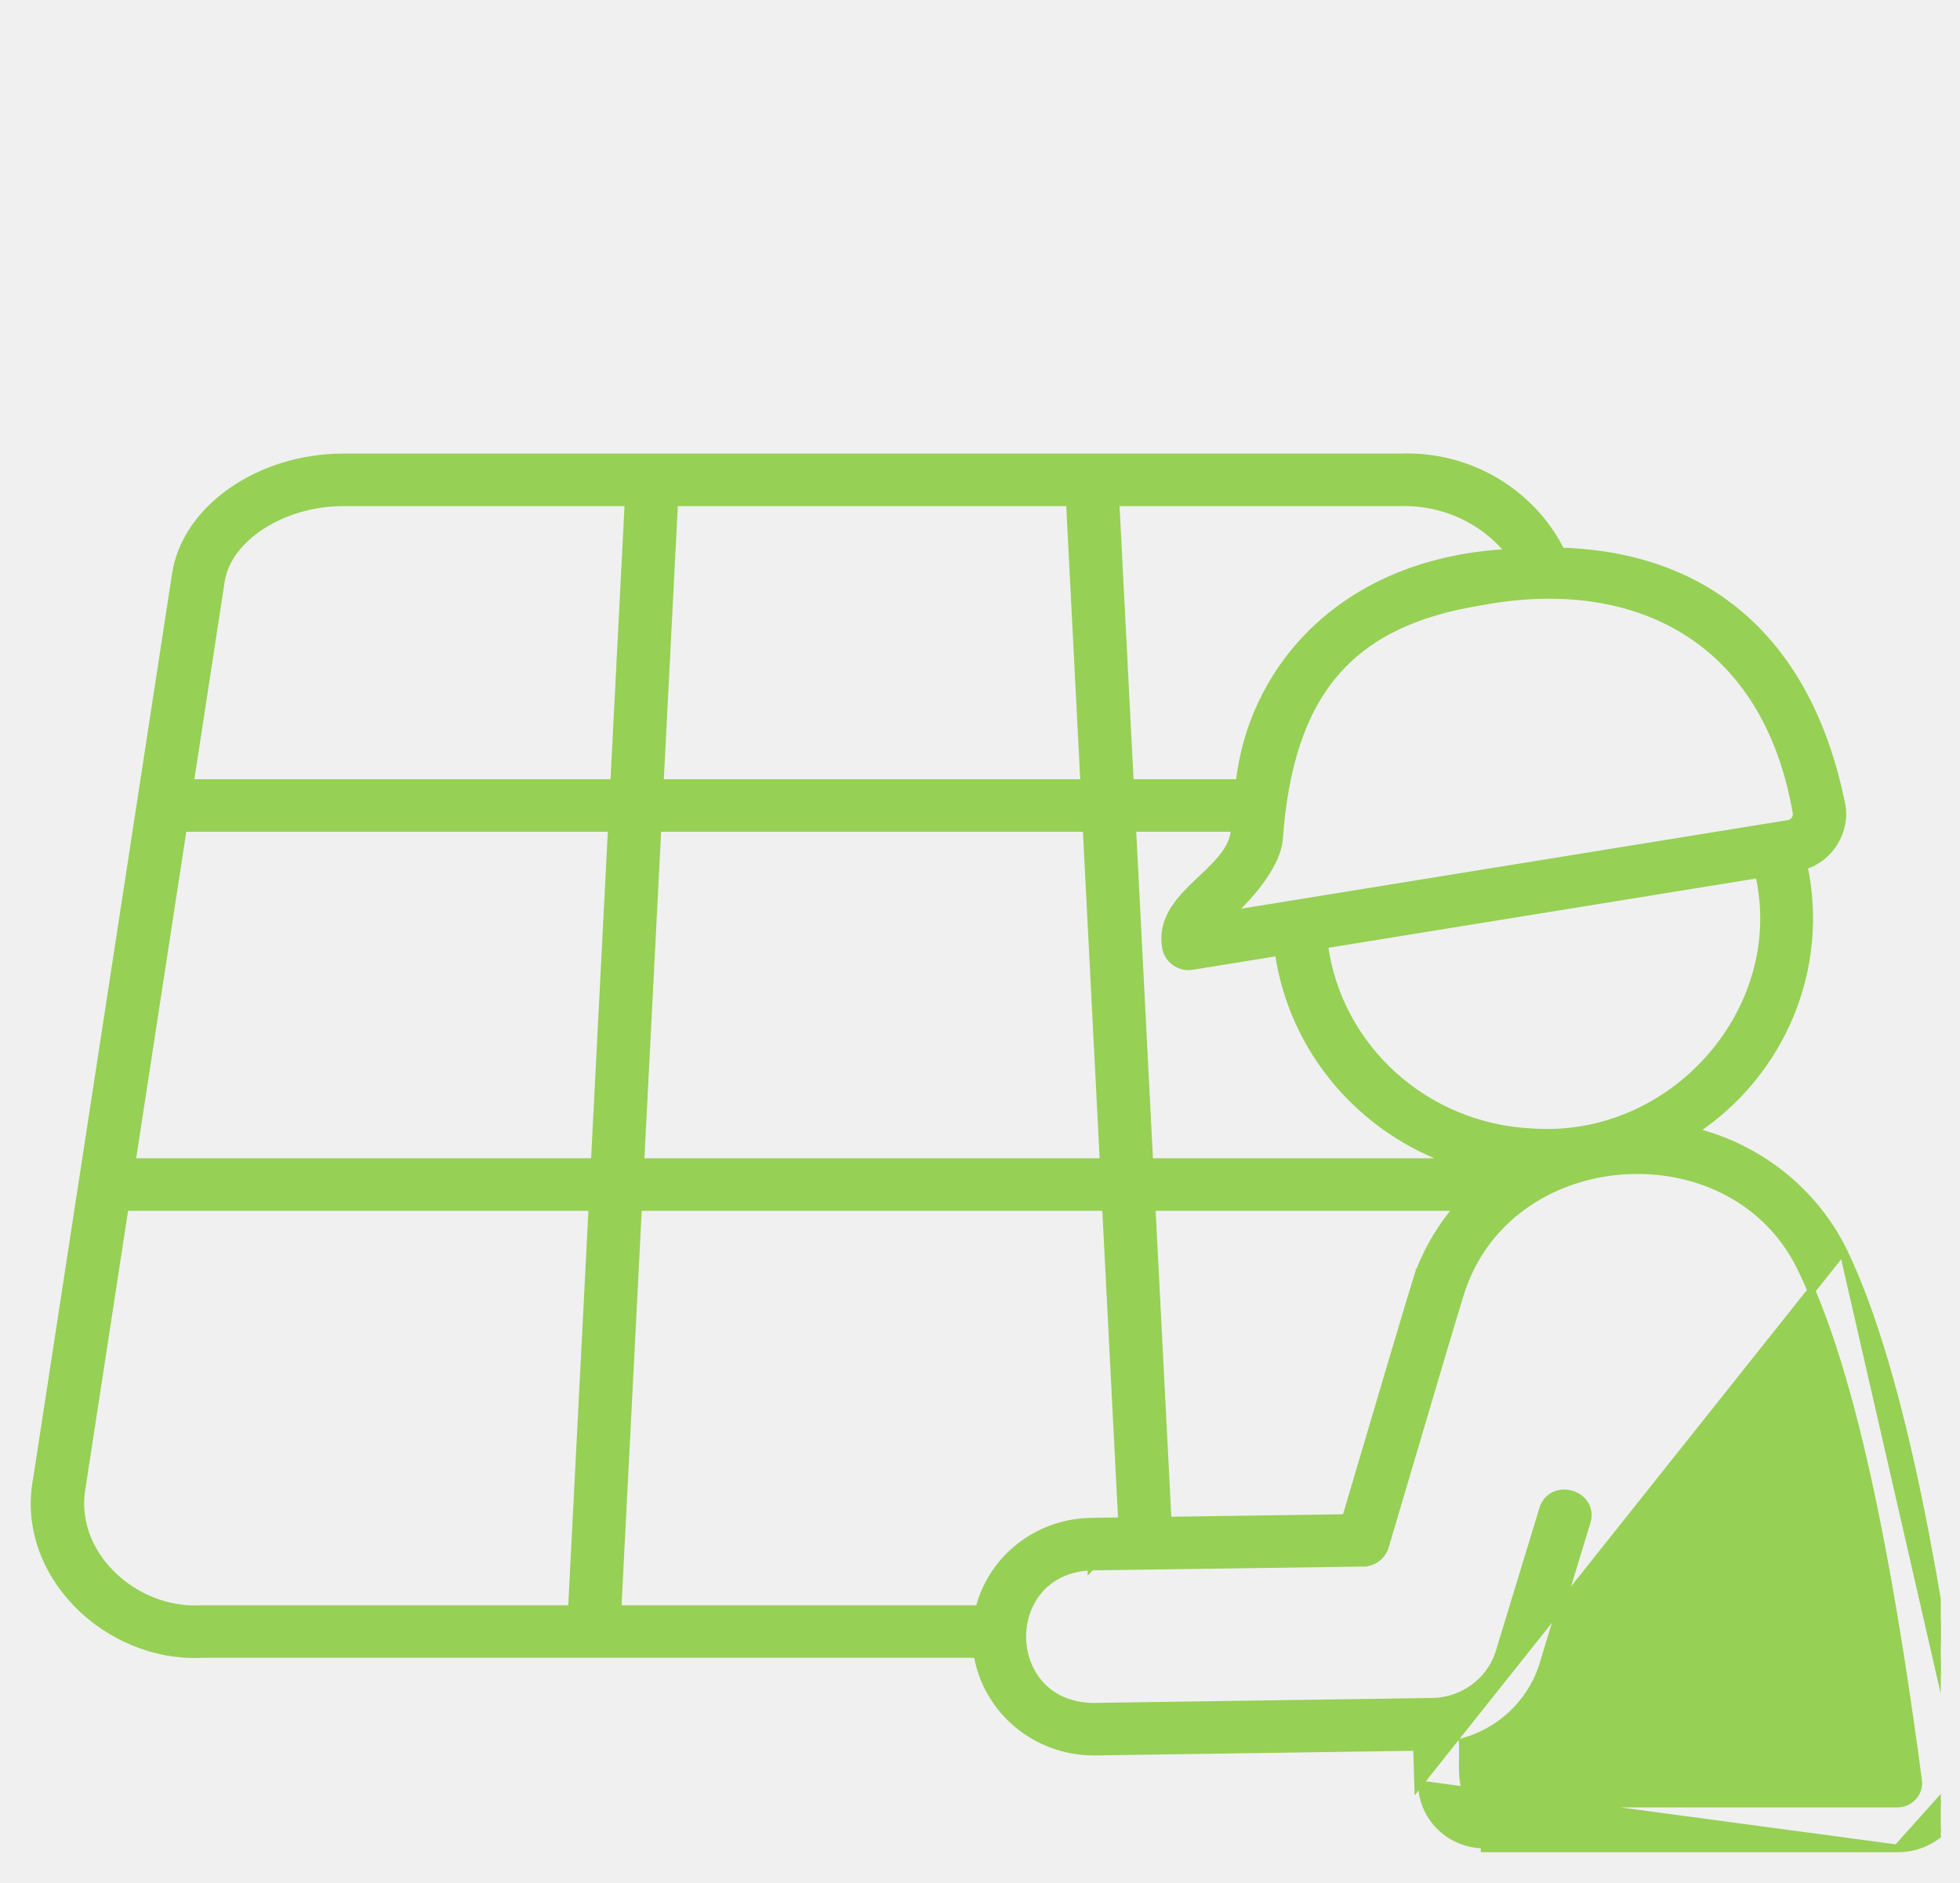
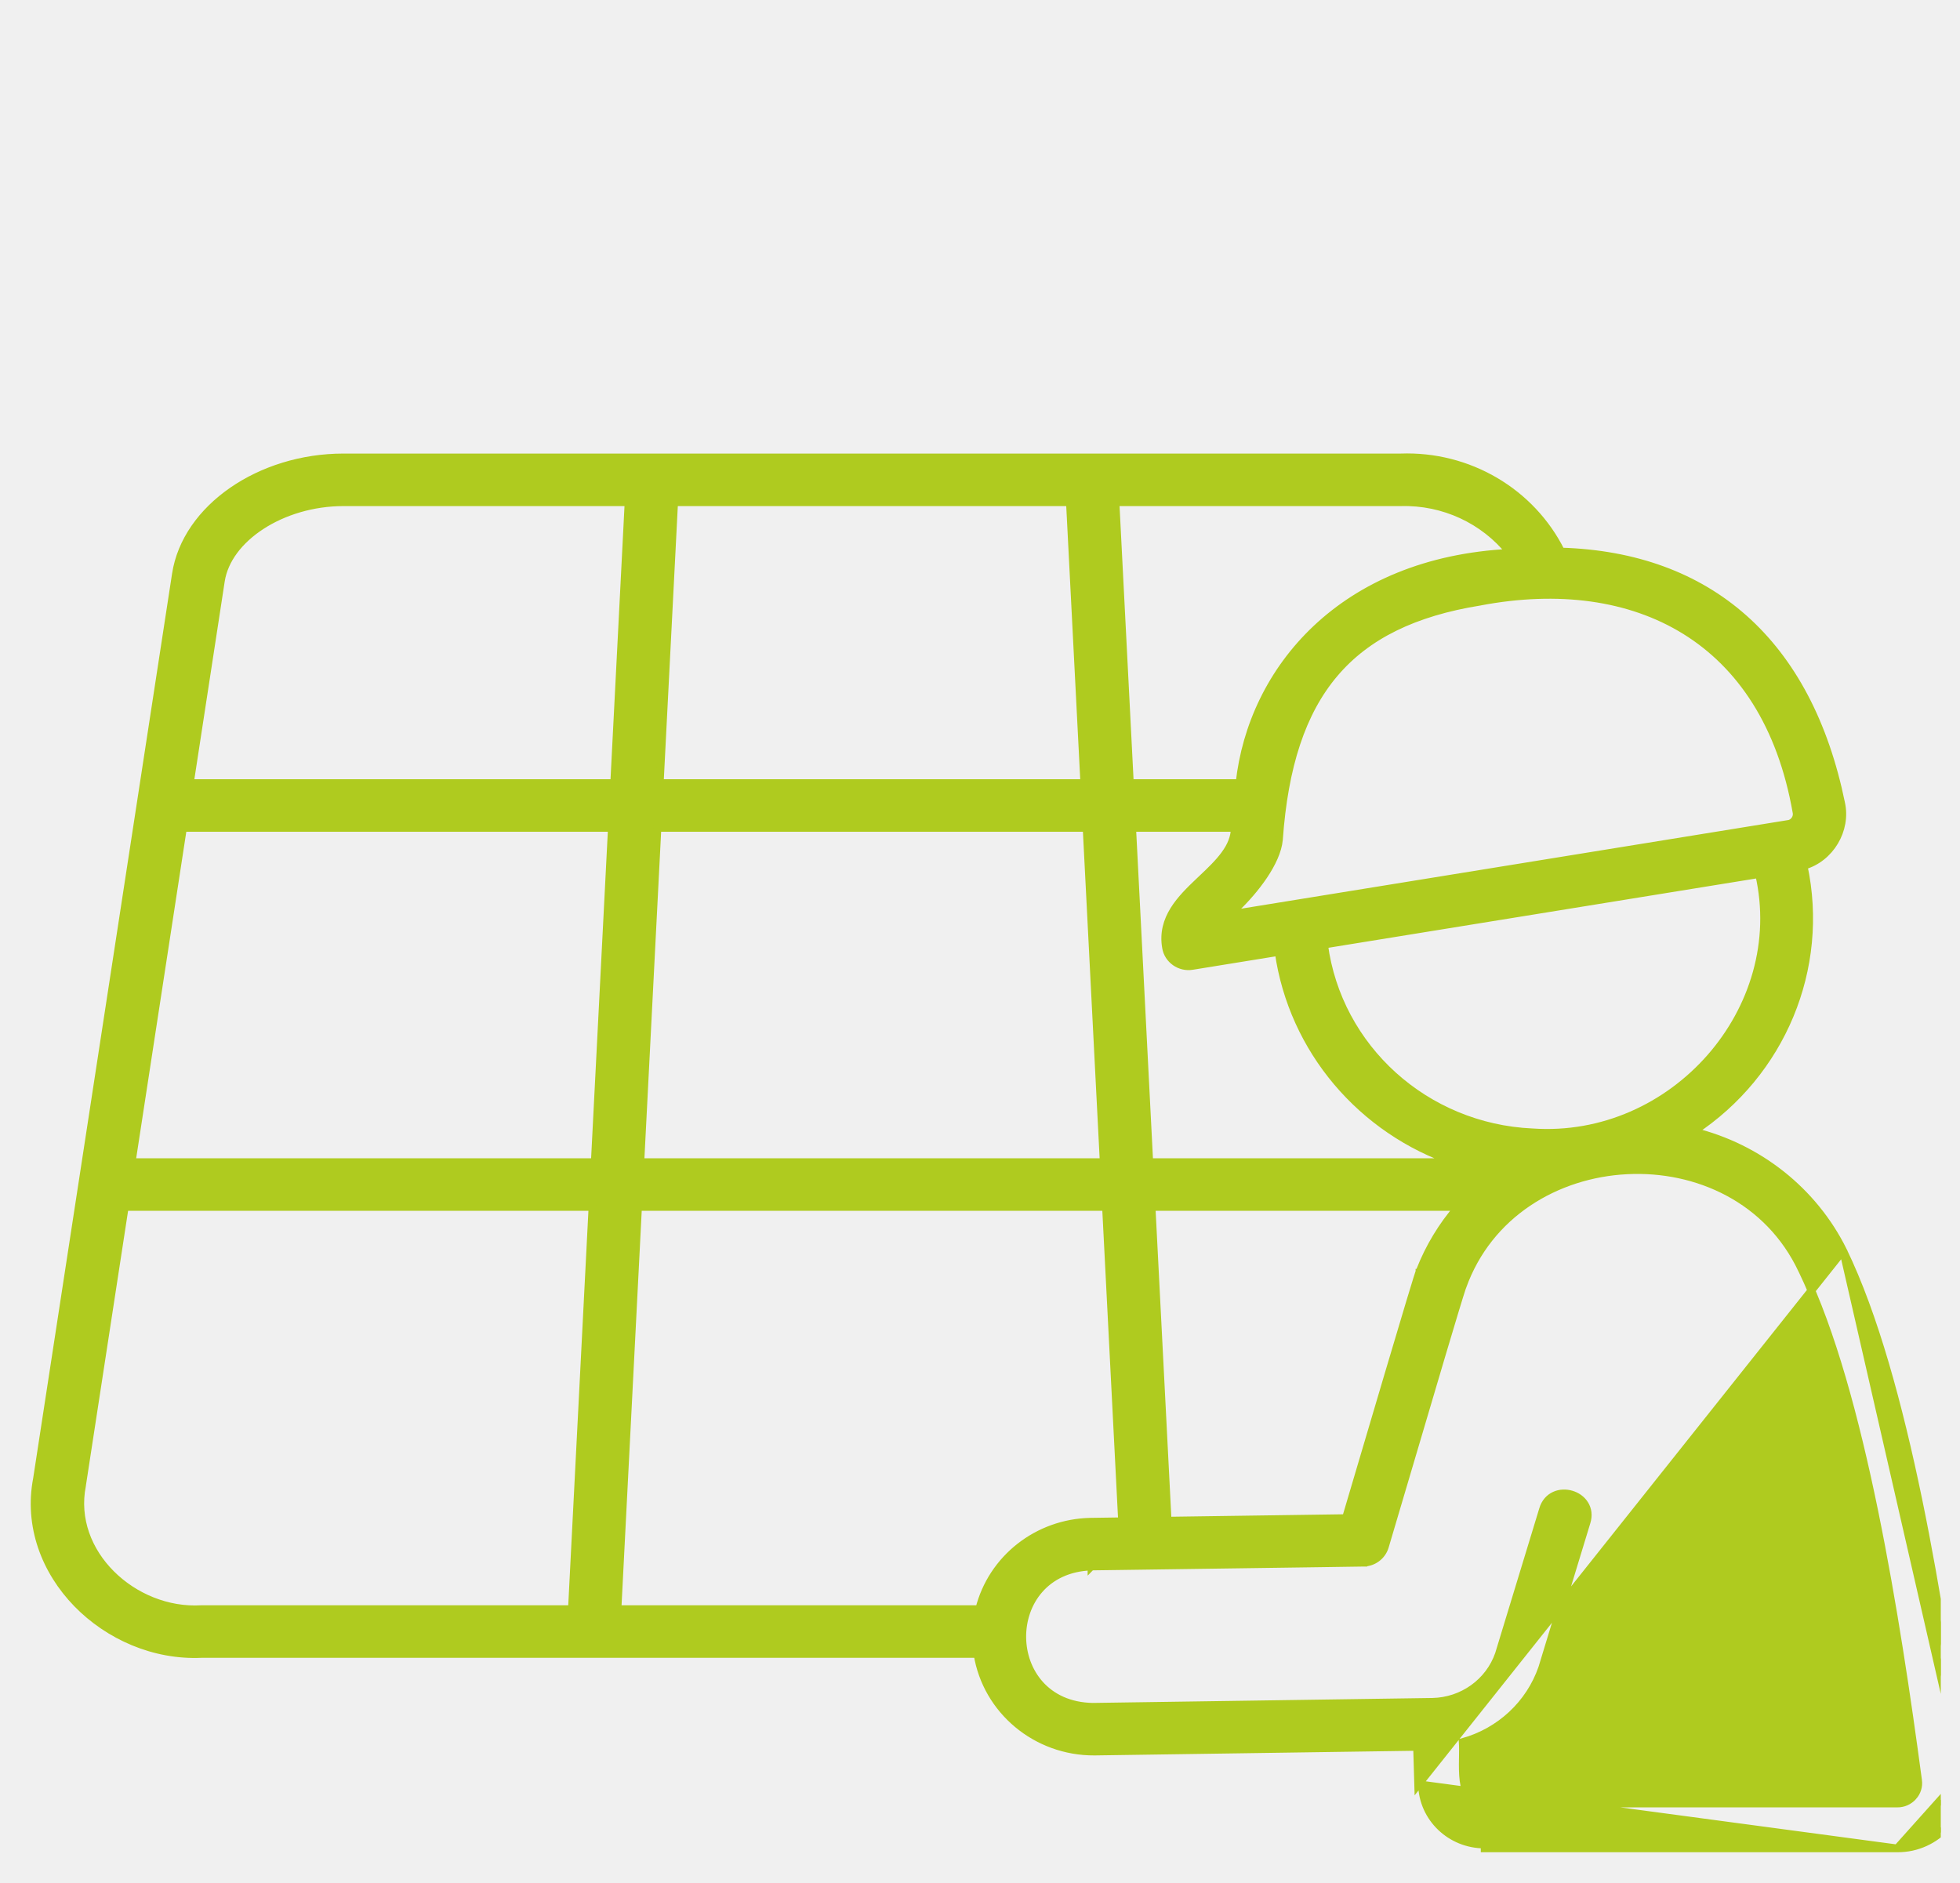
<svg xmlns="http://www.w3.org/2000/svg" width="51" height="49" viewBox="0 0 51 49" fill="none">
  <g clip-path="url(#clip0_165_8653)">
-     <path d="M47.959 32.545L47.959 32.546C48.768 34.214 49.406 36.561 49.914 39.018C50.422 41.477 50.8 44.052 51.084 46.179M47.959 32.545L51.084 46.18C51.084 46.18 51.084 46.18 51.084 46.179M47.959 32.545C47.189 30.992 45.759 29.86 44.061 29.444C46.359 27.933 47.501 25.198 46.931 22.531C47.624 22.335 48.062 21.592 47.907 20.899C47.479 18.812 46.621 17.197 45.376 16.092C44.143 14.997 42.539 14.41 40.619 14.352C39.844 12.798 38.208 11.837 36.445 11.903H8.935C6.77 11.903 4.841 13.22 4.576 14.943L4.576 14.943L0.963 38.476C0.724 39.712 1.183 40.883 2.004 41.728C2.825 42.572 4.012 43.097 5.243 43.041H25.434C25.669 44.507 26.962 45.59 28.48 45.581L28.481 45.581L36.872 45.459L36.901 46.444C36.901 46.444 36.901 46.444 36.901 46.444L47.959 32.545ZM51.084 46.179C51.227 47.19 50.401 48.111 49.365 48.1M51.084 46.179C51.084 46.179 51.084 46.179 51.084 46.179L49.365 48.1M49.365 48.1C49.365 48.1 49.365 48.1 49.365 48.1M49.365 48.1L49.365 48.1M49.365 48.1L38.631 48.1H38.631V48C37.746 48.002 37.022 47.31 37.001 46.442L49.365 48.1ZM39.873 29.466L39.87 29.466C37.091 29.34 34.812 27.276 34.453 24.581L45.771 22.747C46.578 26.264 43.552 29.722 39.873 29.466ZM30.383 39.571L29.965 31.409H37.946C37.523 31.899 37.187 32.456 36.951 33.057L36.949 33.059L36.946 33.067L36.944 33.071L36.939 33.084L36.938 33.085C36.937 33.087 36.937 33.089 36.936 33.09C36.935 33.094 36.933 33.099 36.931 33.104C36.928 33.112 36.925 33.122 36.921 33.133C36.909 33.168 36.892 33.221 36.871 33.289C36.828 33.426 36.767 33.627 36.692 33.875C36.543 34.37 36.34 35.051 36.124 35.779C35.899 36.535 35.661 37.341 35.455 38.039C35.277 38.642 35.122 39.164 35.021 39.505L30.383 39.571ZM36.934 33.126L37.028 33.131C37.022 33.145 37.013 33.172 37.001 33.211C36.994 33.209 36.988 33.207 36.984 33.205C36.969 33.195 36.95 33.173 36.944 33.163C36.935 33.145 36.934 33.128 36.934 33.126ZM46.744 21.128L46.744 21.128L46.745 21.133C46.777 21.269 46.679 21.42 46.54 21.44L46.538 21.44L31.992 23.797C32.039 23.753 32.087 23.707 32.137 23.661L32.137 23.661C32.408 23.404 32.678 23.095 32.888 22.781C33.096 22.47 33.251 22.143 33.279 21.852L33.279 21.85C33.414 19.936 33.876 18.527 34.721 17.529C35.564 16.533 36.8 15.932 38.512 15.657L38.512 15.657L38.515 15.656C40.548 15.272 42.407 15.516 43.854 16.413C45.299 17.309 46.347 18.863 46.744 21.128ZM36.446 13.07L36.449 13.07C37.56 13.039 38.615 13.53 39.294 14.383C34.915 14.601 32.577 17.435 32.253 20.377H29.4L29.026 13.07L36.446 13.07ZM15.981 20.377H4.941L5.748 15.118C5.833 14.566 6.223 14.055 6.803 13.679C7.381 13.304 8.138 13.07 8.935 13.07H16.355L15.981 20.377ZM15.416 31.409L14.881 41.874H5.241V41.874L5.235 41.874C4.357 41.925 3.493 41.561 2.893 40.961C2.293 40.362 1.962 39.533 2.135 38.657L2.135 38.657L2.135 38.653L3.247 31.409H15.416ZM28.778 31.409L29.196 39.587L28.379 39.599L28.378 39.599C26.997 39.625 25.809 40.561 25.48 41.874H16.068L16.603 31.409H28.778ZM49.78 46.751L49.779 46.751C49.676 46.868 49.526 46.935 49.367 46.933H49.366L38.632 46.933C38.632 46.933 38.632 46.933 38.632 46.933C38.434 46.931 38.313 46.864 38.235 46.766C38.152 46.664 38.105 46.515 38.082 46.336C38.059 46.157 38.06 45.96 38.063 45.768C38.063 45.754 38.063 45.739 38.064 45.724C38.066 45.587 38.068 45.451 38.06 45.333C39.029 45.065 39.805 44.344 40.129 43.403L40.129 43.403L40.13 43.4L41.283 39.616C41.283 39.616 41.283 39.616 41.283 39.616C41.341 39.435 41.315 39.272 41.233 39.143C41.153 39.016 41.024 38.929 40.885 38.889C40.746 38.848 40.59 38.851 40.453 38.914C40.314 38.977 40.201 39.099 40.148 39.281C40.148 39.281 40.148 39.281 40.148 39.282L39.001 43.047C38.748 43.775 38.057 44.271 37.271 44.286C37.271 44.286 37.271 44.286 37.271 44.286L28.43 44.415C26.009 44.369 25.983 40.85 28.399 40.766L28.402 40.766L28.418 40.765L28.477 40.764L28.701 40.761L29.503 40.75L31.936 40.716L34.37 40.682L35.172 40.67L35.396 40.667L35.455 40.666L35.471 40.666L35.474 40.666L35.475 40.666L35.475 40.666L35.474 40.566L35.476 40.666L35.476 40.666C35.734 40.662 35.962 40.493 36.036 40.247L36.036 40.247C36.175 39.782 36.408 38.991 36.669 38.109C37.229 36.212 37.913 33.895 38.047 33.499L38.049 33.496L38.053 33.486C38.732 31.583 40.504 30.549 42.332 30.456C44.16 30.362 46.025 31.209 46.889 33.047L46.89 33.048C47.657 34.631 48.272 36.902 48.766 39.307C49.259 41.71 49.63 44.239 49.91 46.332L49.91 46.333C49.931 46.483 49.884 46.636 49.78 46.751ZM28.398 40.666L28.441 40.665C28.44 40.715 28.408 40.754 28.399 40.763L28.398 40.666ZM30.34 24.657C30.391 24.974 30.704 25.191 31.022 25.137C31.022 25.137 31.022 25.137 31.022 25.137L33.27 24.773C33.633 27.317 35.426 29.422 37.868 30.242H29.905L29.46 21.544H32.129C32.126 21.794 32.029 22.017 31.874 22.23C31.713 22.453 31.495 22.66 31.268 22.875C31.249 22.893 31.229 22.911 31.21 22.93C30.727 23.388 30.208 23.903 30.34 24.657ZM17.168 20.377L17.542 13.07H27.839L28.213 20.377H17.168ZM16.663 30.242L17.108 21.544H28.273L28.718 30.242H16.663ZM3.427 30.242L4.762 21.544H15.921L15.476 30.242H3.427Z" fill="#96D055" stroke="#96D055" stroke-width="0.2" />
+     <path d="M47.959 32.545L47.959 32.546C48.768 34.214 49.406 36.561 49.914 39.018C50.422 41.477 50.8 44.052 51.084 46.179M47.959 32.545L51.084 46.18C51.084 46.18 51.084 46.18 51.084 46.179M47.959 32.545C47.189 30.992 45.759 29.86 44.061 29.444C46.359 27.933 47.501 25.198 46.931 22.531C47.624 22.335 48.062 21.592 47.907 20.899C47.479 18.812 46.621 17.197 45.376 16.092C44.143 14.997 42.539 14.41 40.619 14.352C39.844 12.798 38.208 11.837 36.445 11.903H8.935C6.77 11.903 4.841 13.22 4.576 14.943L4.576 14.943L0.963 38.476C0.724 39.712 1.183 40.883 2.004 41.728C2.825 42.572 4.012 43.097 5.243 43.041H25.434C25.669 44.507 26.962 45.59 28.48 45.581L28.481 45.581L36.872 45.459L36.901 46.444C36.901 46.444 36.901 46.444 36.901 46.444L47.959 32.545ZM51.084 46.179C51.227 47.19 50.401 48.111 49.365 48.1M51.084 46.179C51.084 46.179 51.084 46.179 51.084 46.179L49.365 48.1M49.365 48.1C49.365 48.1 49.365 48.1 49.365 48.1M49.365 48.1L49.365 48.1M49.365 48.1L38.631 48.1H38.631V48C37.746 48.002 37.022 47.31 37.001 46.442L49.365 48.1ZM39.873 29.466L39.87 29.466C37.091 29.34 34.812 27.276 34.453 24.581L45.771 22.747C46.578 26.264 43.552 29.722 39.873 29.466ZM30.383 39.571L29.965 31.409H37.946C37.523 31.899 37.187 32.456 36.951 33.057L36.949 33.059L36.946 33.067L36.944 33.071L36.939 33.084L36.938 33.085C36.937 33.087 36.937 33.089 36.936 33.09C36.935 33.094 36.933 33.099 36.931 33.104C36.928 33.112 36.925 33.122 36.921 33.133C36.909 33.168 36.892 33.221 36.871 33.289C36.828 33.426 36.767 33.627 36.692 33.875C36.543 34.37 36.34 35.051 36.124 35.779C35.899 36.535 35.661 37.341 35.455 38.039C35.277 38.642 35.122 39.164 35.021 39.505L30.383 39.571ZM36.934 33.126L37.028 33.131C37.022 33.145 37.013 33.172 37.001 33.211C36.994 33.209 36.988 33.207 36.984 33.205C36.969 33.195 36.95 33.173 36.944 33.163C36.935 33.145 36.934 33.128 36.934 33.126ZM46.744 21.128L46.744 21.128L46.745 21.133C46.777 21.269 46.679 21.42 46.54 21.44L46.538 21.44L31.992 23.797C32.039 23.753 32.087 23.707 32.137 23.661L32.137 23.661C32.408 23.404 32.678 23.095 32.888 22.781C33.096 22.47 33.251 22.143 33.279 21.852L33.279 21.85C33.414 19.936 33.876 18.527 34.721 17.529C35.564 16.533 36.8 15.932 38.512 15.657L38.512 15.657L38.515 15.656C40.548 15.272 42.407 15.516 43.854 16.413C45.299 17.309 46.347 18.863 46.744 21.128ZM36.446 13.07L36.449 13.07C37.56 13.039 38.615 13.53 39.294 14.383C34.915 14.601 32.577 17.435 32.253 20.377H29.4L29.026 13.07L36.446 13.07ZM15.981 20.377H4.941L5.748 15.118C5.833 14.566 6.223 14.055 6.803 13.679C7.381 13.304 8.138 13.07 8.935 13.07H16.355L15.981 20.377ZM15.416 31.409L14.881 41.874H5.241V41.874L5.235 41.874C4.357 41.925 3.493 41.561 2.893 40.961C2.293 40.362 1.962 39.533 2.135 38.657L2.135 38.657L2.135 38.653L3.247 31.409H15.416ZM28.778 31.409L29.196 39.587L28.379 39.599L28.378 39.599C26.997 39.625 25.809 40.561 25.48 41.874H16.068L16.603 31.409H28.778ZM49.78 46.751L49.779 46.751C49.676 46.868 49.526 46.935 49.367 46.933H49.366L38.632 46.933C38.632 46.933 38.632 46.933 38.632 46.933C38.434 46.931 38.313 46.864 38.235 46.766C38.152 46.664 38.105 46.515 38.082 46.336C38.059 46.157 38.06 45.96 38.063 45.768C38.063 45.754 38.063 45.739 38.064 45.724C38.066 45.587 38.068 45.451 38.06 45.333C39.029 45.065 39.805 44.344 40.129 43.403L40.129 43.403L40.13 43.4L41.283 39.616C41.283 39.616 41.283 39.616 41.283 39.616C41.341 39.435 41.315 39.272 41.233 39.143C41.153 39.016 41.024 38.929 40.885 38.889C40.746 38.848 40.59 38.851 40.453 38.914C40.314 38.977 40.201 39.099 40.148 39.281C40.148 39.281 40.148 39.281 40.148 39.282L39.001 43.047C38.748 43.775 38.057 44.271 37.271 44.286C37.271 44.286 37.271 44.286 37.271 44.286L28.43 44.415C26.009 44.369 25.983 40.85 28.399 40.766L28.402 40.766L28.418 40.765L28.477 40.764L28.701 40.761L29.503 40.75L31.936 40.716L34.37 40.682L35.172 40.67L35.396 40.667L35.455 40.666L35.471 40.666L35.474 40.666L35.475 40.666L35.475 40.666L35.474 40.566L35.476 40.666L35.476 40.666C35.734 40.662 35.962 40.493 36.036 40.247L36.036 40.247C36.175 39.782 36.408 38.991 36.669 38.109C37.229 36.212 37.913 33.895 38.047 33.499L38.049 33.496L38.053 33.486C38.732 31.583 40.504 30.549 42.332 30.456C44.16 30.362 46.025 31.209 46.889 33.047L46.89 33.048C47.657 34.631 48.272 36.902 48.766 39.307C49.259 41.71 49.63 44.239 49.91 46.332L49.91 46.333C49.931 46.483 49.884 46.636 49.78 46.751ZM28.398 40.666L28.441 40.665C28.44 40.715 28.408 40.754 28.399 40.763L28.398 40.666ZM30.34 24.657C30.391 24.974 30.704 25.191 31.022 25.137C31.022 25.137 31.022 25.137 31.022 25.137L33.27 24.773C33.633 27.317 35.426 29.422 37.868 30.242H29.905L29.46 21.544H32.129C32.126 21.794 32.029 22.017 31.874 22.23C31.713 22.453 31.495 22.66 31.268 22.875C31.249 22.893 31.229 22.911 31.21 22.93C30.727 23.388 30.208 23.903 30.34 24.657ZM17.168 20.377L17.542 13.07H27.839L28.213 20.377H17.168ZM16.663 30.242L17.108 21.544H28.273L28.718 30.242H16.663ZM3.427 30.242L4.762 21.544H15.921L15.476 30.242H3.427Z" fill="#afcb1f" stroke="#afcb1f" stroke-width="0.2" />
  </g>
  <defs>
    <clipPath id="clip0_165_8653">
      <rect width="50" height="48" fill="white" transform="translate(0.5 0.5)" />
    </clipPath>
  </defs>
</svg>
